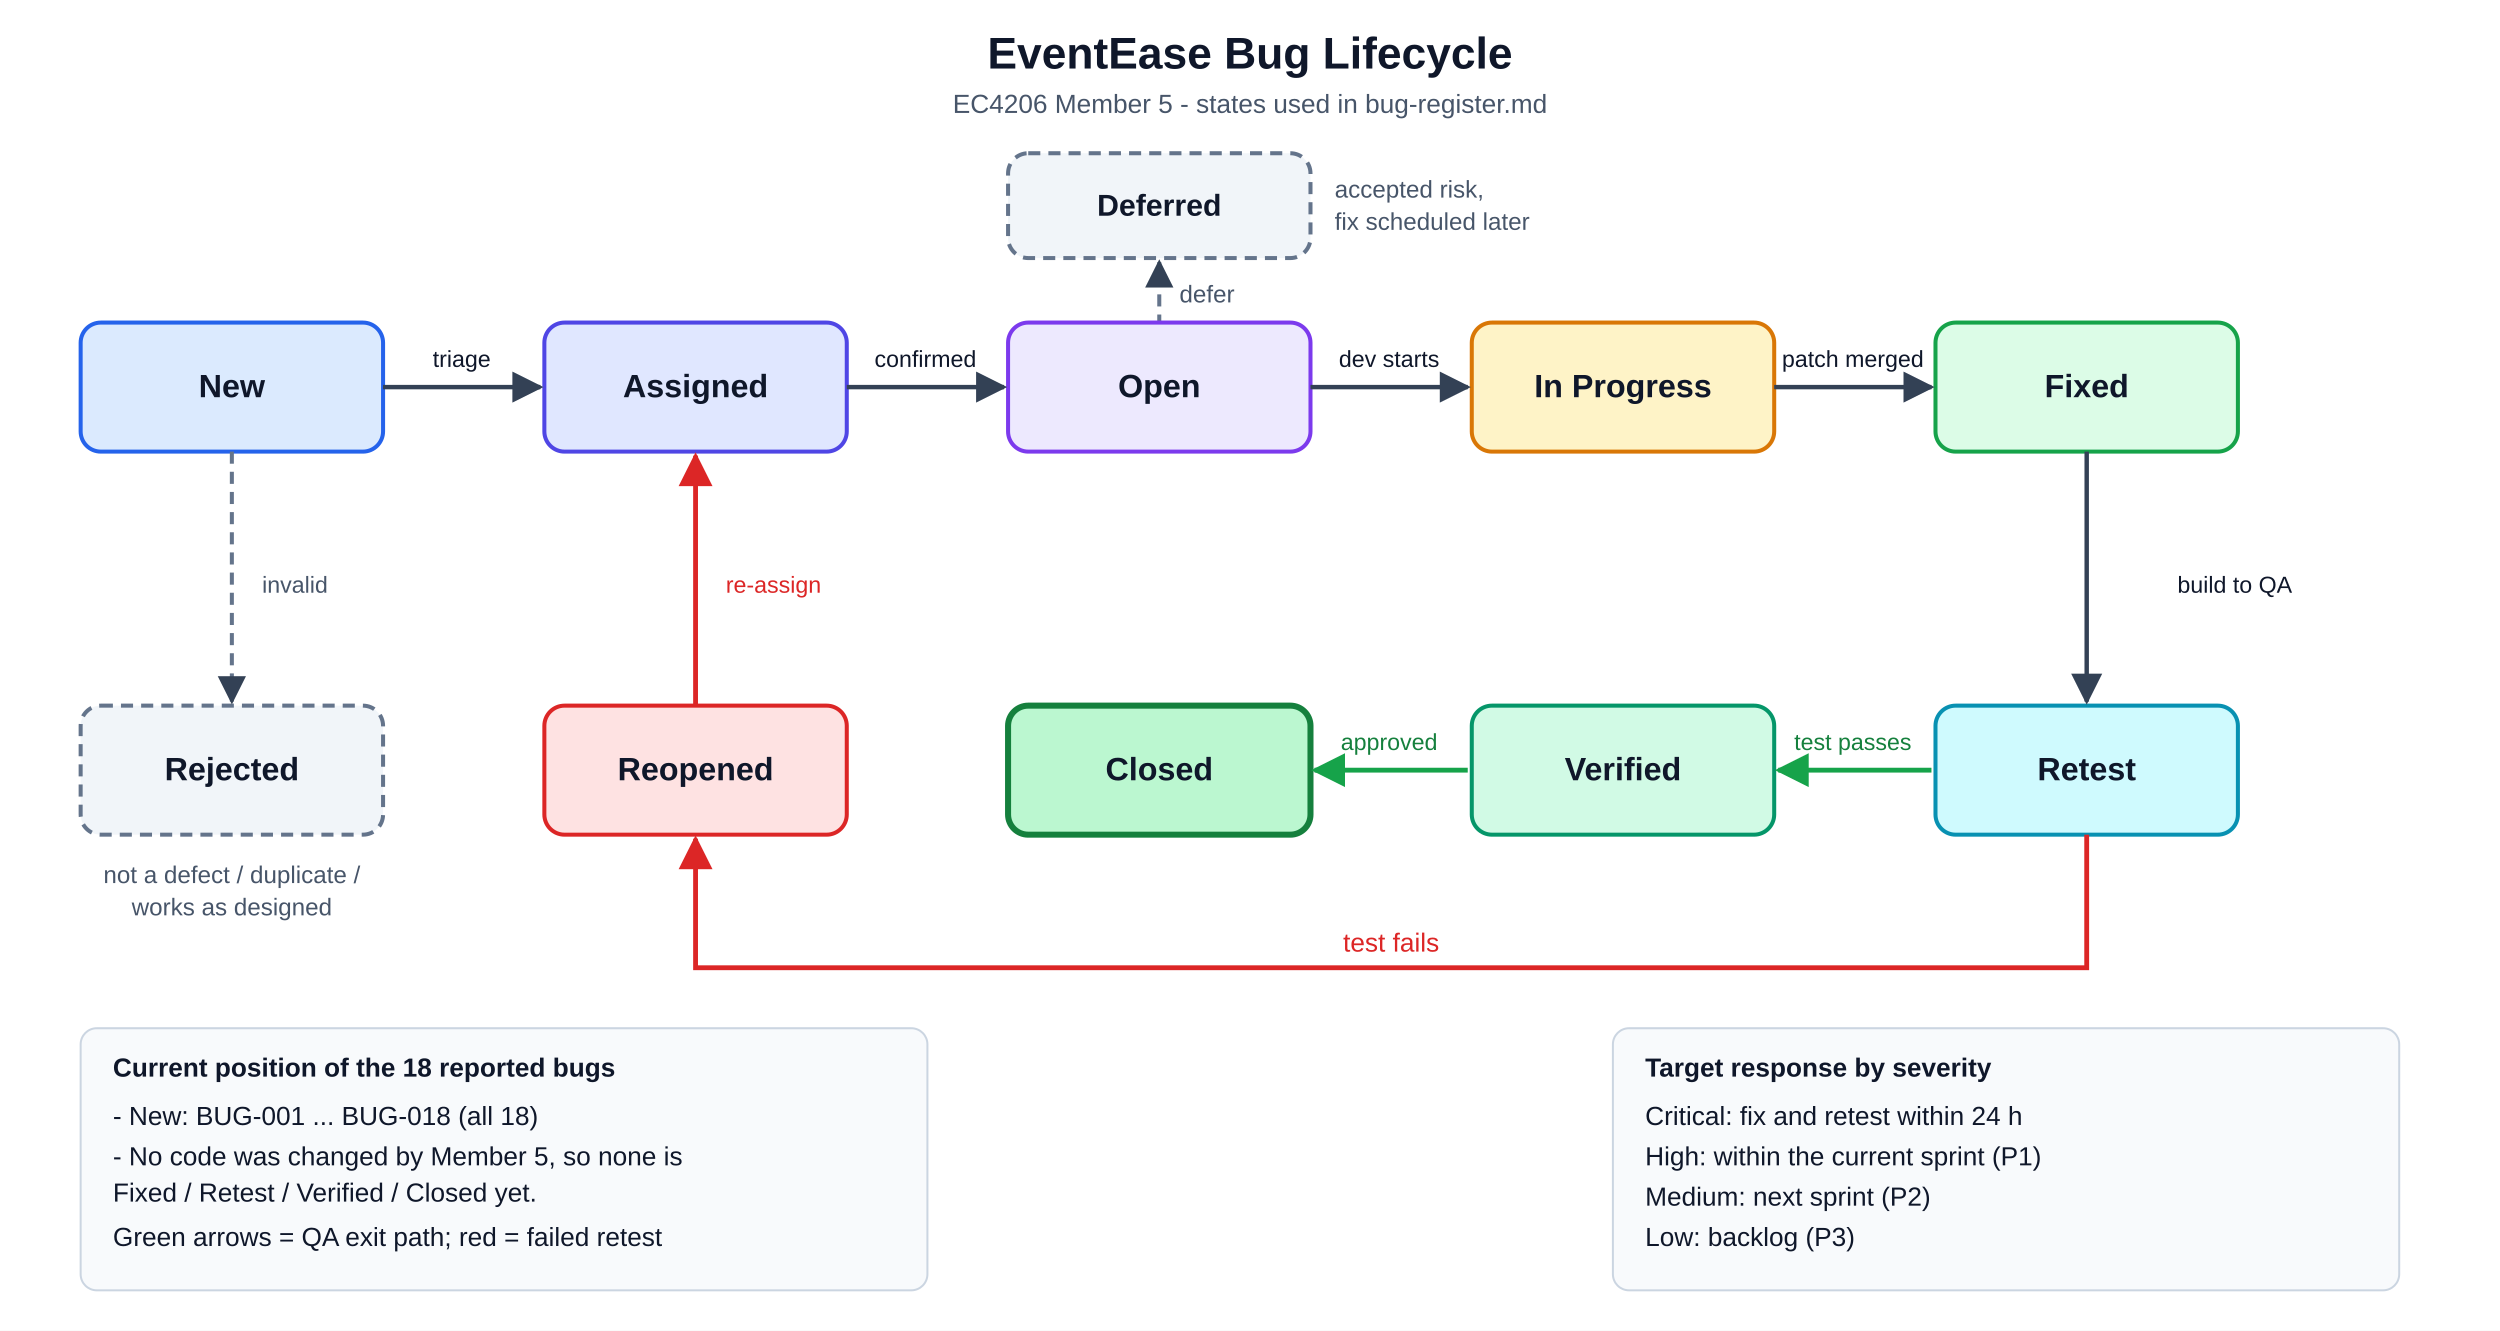
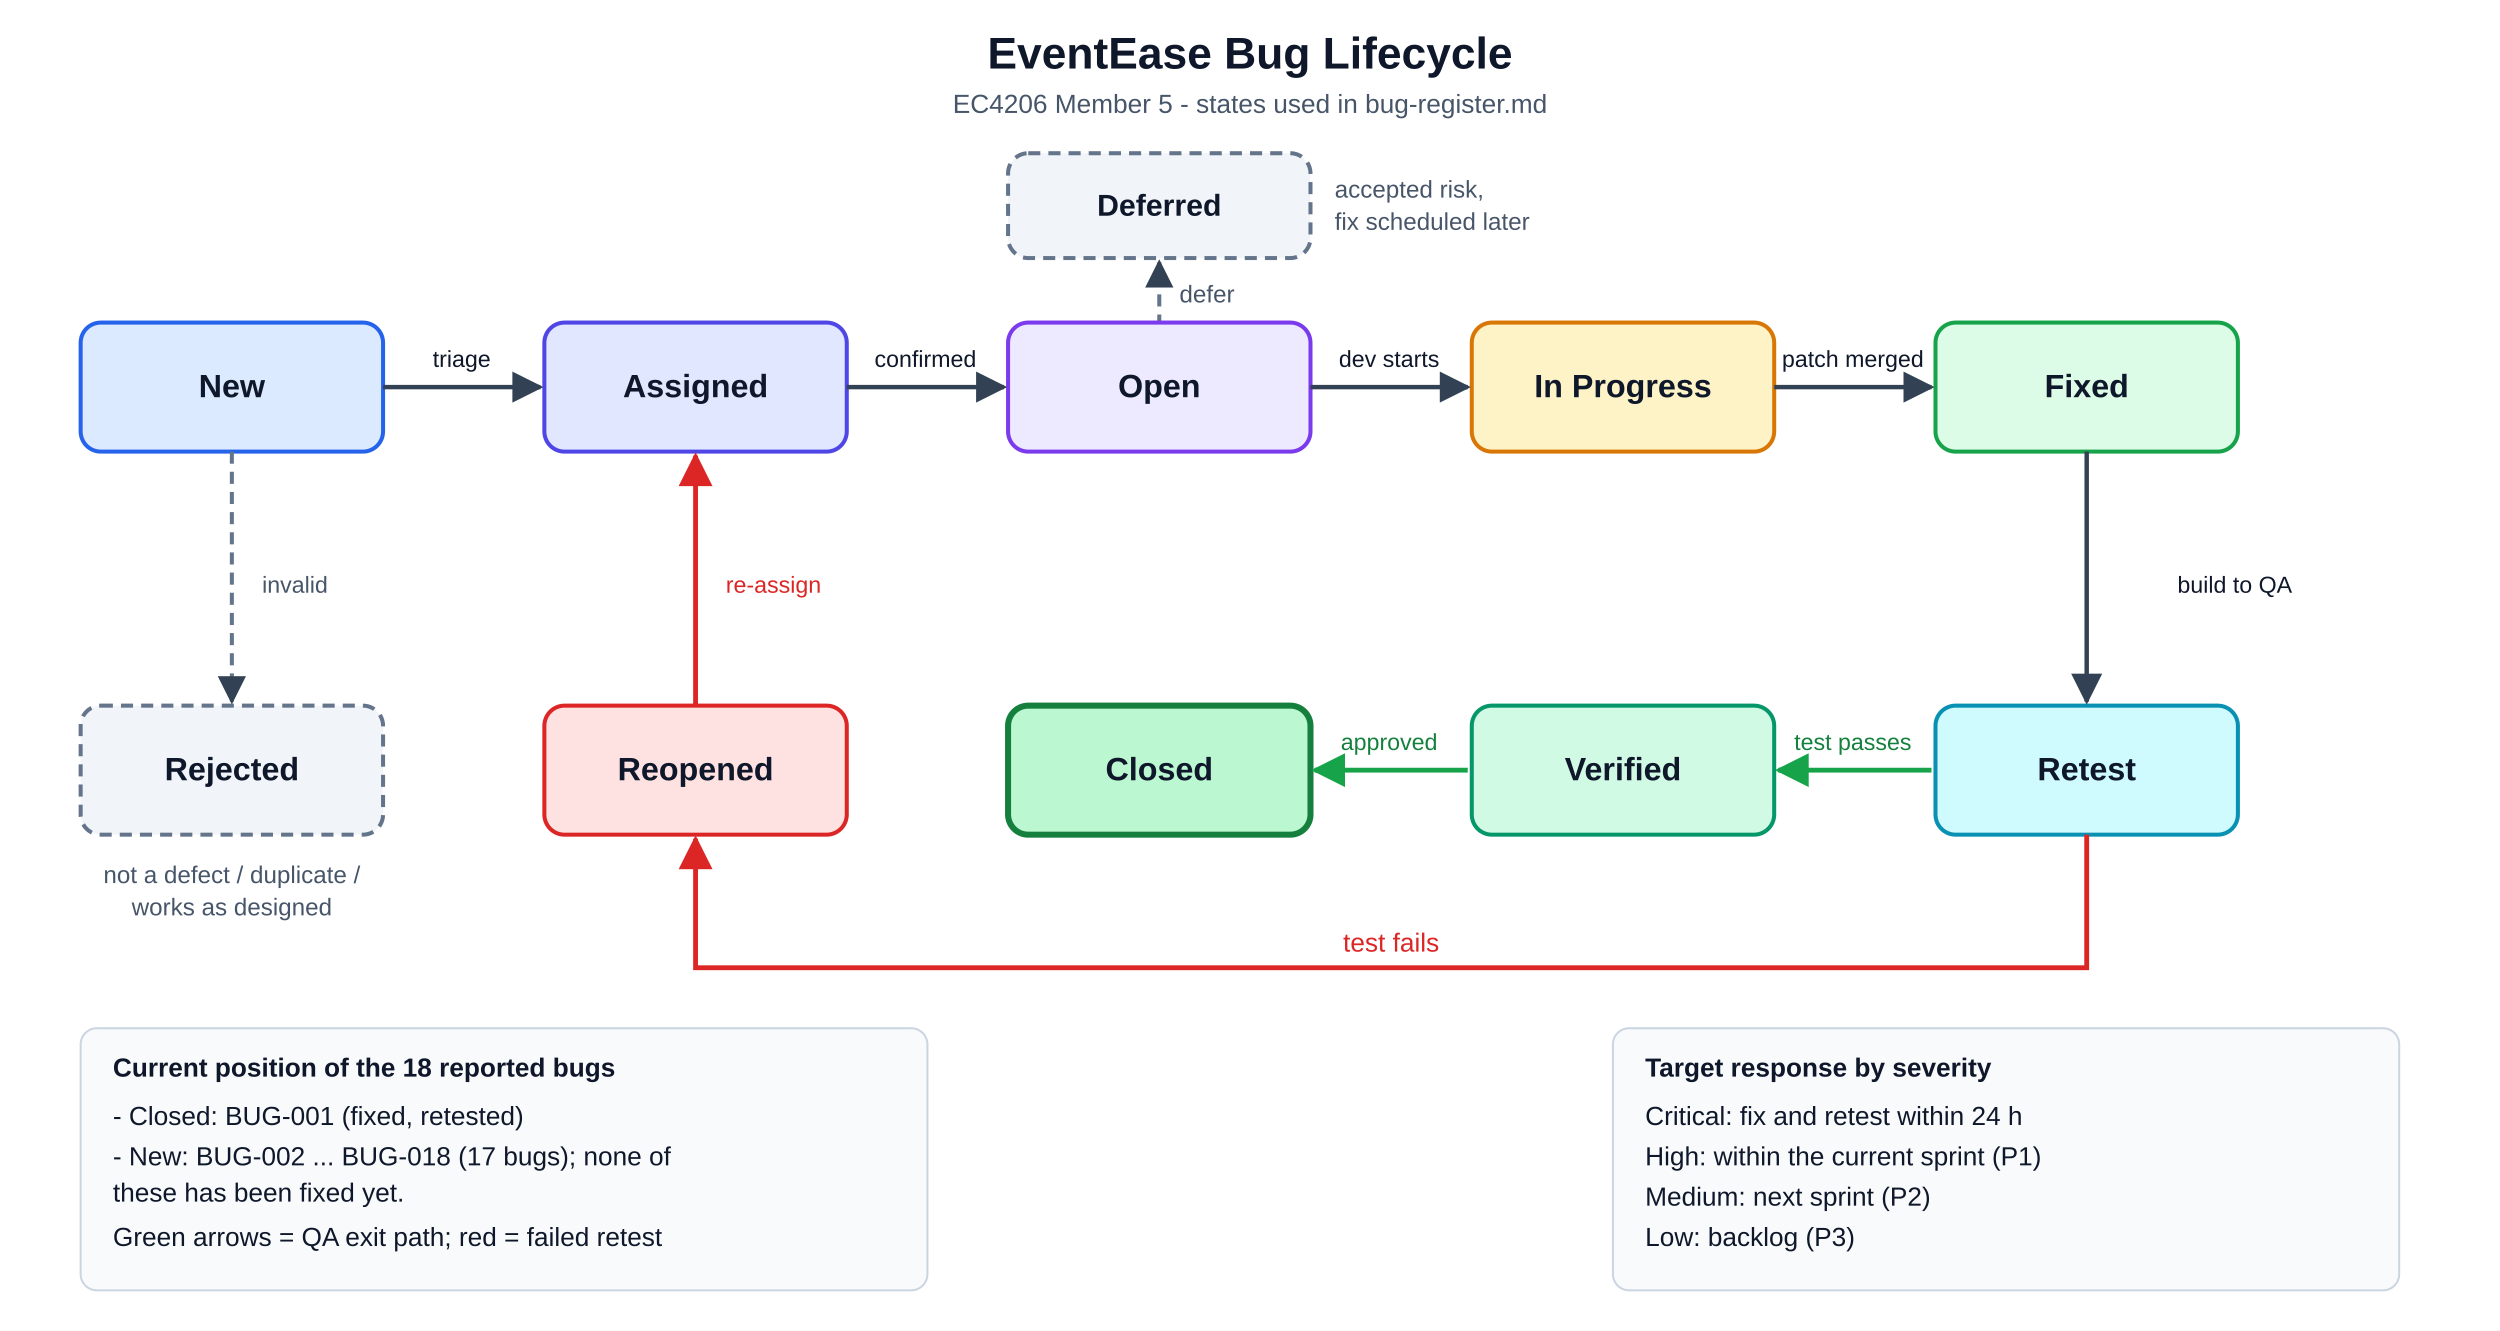
<svg xmlns="http://www.w3.org/2000/svg" viewBox="0 0 1240 660" width="1240" height="660" font-family="Segoe UI, Arial, sans-serif">
  <defs>
    <marker id="a" viewBox="0 0 10 10" refX="9" refY="5" markerWidth="7" markerHeight="7" orient="auto-start-reverse">
      <path d="M0,0 L10,5 L0,10 z" fill="#334155" />
    </marker>
    <marker id="r" viewBox="0 0 10 10" refX="9" refY="5" markerWidth="7" markerHeight="7" orient="auto-start-reverse">
      <path d="M0,0 L10,5 L0,10 z" fill="#dc2626" />
    </marker>
    <marker id="g" viewBox="0 0 10 10" refX="9" refY="5" markerWidth="7" markerHeight="7" orient="auto-start-reverse">
      <path d="M0,0 L10,5 L0,10 z" fill="#16a34a" />
    </marker>
  </defs>
  <rect width="1240" height="660" fill="#ffffff" />
  <text x="620" y="34" text-anchor="middle" font-size="22" font-weight="700" fill="#0f172a">EventEase Bug Lifecycle</text>
  <text x="620" y="56" text-anchor="middle" font-size="13" fill="#475569">EC4206 Member 5 - states used in bug-register.md</text>
  <rect x="500" y="76" width="150" height="52" rx="10" fill="#f1f5f9" stroke="#64748b" stroke-width="2" stroke-dasharray="6 4" />
  <text x="575" y="107" text-anchor="middle" font-size="15" font-weight="600" fill="#0f172a">Deferred</text>
  <text x="662" y="98" font-size="12" fill="#475569">accepted risk,</text>
  <text x="662" y="114" font-size="12" fill="#475569">fix scheduled later</text>
  <line x1="575" y1="162" x2="575" y2="130" stroke="#64748b" stroke-width="2" stroke-dasharray="6 4" marker-end="url(#a)" />
  <text x="585" y="150" font-size="12" fill="#475569">defer</text>
  <g transform="translate(0,70)">
    <g font-size="16" font-weight="600" text-anchor="middle" fill="#0f172a">
      <rect x="40" y="90" width="150" height="64" rx="10" fill="#dbeafe" stroke="#2563eb" stroke-width="2" />
      <text x="115" y="127">New</text>
      <rect x="270" y="90" width="150" height="64" rx="10" fill="#e0e7ff" stroke="#4f46e5" stroke-width="2" />
      <text x="345" y="127">Assigned</text>
      <rect x="500" y="90" width="150" height="64" rx="10" fill="#ede9fe" stroke="#7c3aed" stroke-width="2" />
      <text x="575" y="127">Open</text>
      <rect x="730" y="90" width="150" height="64" rx="10" fill="#fef3c7" stroke="#d97706" stroke-width="2" />
      <text x="805" y="127">In Progress</text>
      <rect x="960" y="90" width="150" height="64" rx="10" fill="#dcfce7" stroke="#16a34a" stroke-width="2" />
      <text x="1035" y="127">Fixed</text>
      <rect x="960" y="280" width="150" height="64" rx="10" fill="#cffafe" stroke="#0891b2" stroke-width="2" />
      <text x="1035" y="317">Retest</text>
      <rect x="730" y="280" width="150" height="64" rx="10" fill="#d1fae5" stroke="#059669" stroke-width="2" />
      <text x="805" y="317">Verified</text>
      <rect x="500" y="280" width="150" height="64" rx="10" fill="#bbf7d0" stroke="#15803d" stroke-width="3" />
      <text x="575" y="317">Closed</text>
      <rect x="270" y="280" width="150" height="64" rx="10" fill="#fee2e2" stroke="#dc2626" stroke-width="2" />
      <text x="345" y="317">Reopened</text>
      <rect x="40" y="280" width="150" height="64" rx="10" fill="#f1f5f9" stroke="#64748b" stroke-width="2" stroke-dasharray="6 4" />
      <text x="115" y="317">Rejected</text>
    </g>
    <g font-size="12" fill="#475569" text-anchor="middle">
      <text x="115" y="368">not a defect / duplicate /</text>
      <text x="115" y="384">works as designed</text>
    </g>
    <g stroke="#334155" stroke-width="2.2" fill="none" marker-end="url(#a)">
      <line x1="190" y1="122" x2="268" y2="122" />
      <line x1="420" y1="122" x2="498" y2="122" />
      <line x1="650" y1="122" x2="728" y2="122" />
      <line x1="880" y1="122" x2="958" y2="122" />
      <line x1="1035" y1="154" x2="1035" y2="278" />
    </g>
    <g stroke="#16a34a" stroke-width="2.4" fill="none" marker-end="url(#g)">
      <line x1="958" y1="312" x2="882" y2="312" />
      <line x1="728" y1="312" x2="652" y2="312" />
    </g>
    <g stroke="#dc2626" stroke-width="2.4" fill="none" marker-end="url(#r)">
      <path d="M1035 344 L1035 410 L345 410 L345 346" />
      <path d="M345 280 L345 156" />
    </g>
    <line x1="115" y1="154" x2="115" y2="278" stroke="#64748b" stroke-width="2" stroke-dasharray="6 4" marker-end="url(#a)" />
    <g font-size="11.5" fill="#0f172a" text-anchor="middle">
      <text x="229" y="112">triage</text>
      <text x="459" y="112">confirmed</text>
      <text x="689" y="112">dev starts</text>
      <text x="919" y="112">patch merged</text>
      <text x="1080" y="224" text-anchor="start">build to QA</text>
      <text x="919" y="302" fill="#15803d">test passes</text>
      <text x="689" y="302" fill="#15803d">approved</text>
      <text x="690" y="402" fill="#dc2626" font-size="13">test fails</text>
      <text x="360" y="224" fill="#dc2626" text-anchor="start">re-assign</text>
      <text x="130" y="224" fill="#475569" text-anchor="start">invalid</text>
    </g>
    <rect x="40" y="440" width="420" height="130" rx="8" fill="#f8fafc" stroke="#cbd5e1" />
    <g font-size="13" fill="#0f172a">
      <text x="56" y="464" font-weight="700">Current position of the 18 reported bugs</text>
-       <text x="56" y="488">- New: BUG-001 ... BUG-018 (all 18)</text>
-       <text x="56" y="508">- No code was changed by Member 5, so none is</text>
-       <text x="56" y="526">  Fixed / Retest / Verified / Closed yet.</text>
+       <text x="56" y="488">- Closed: BUG-001 (fixed, retested)</text>
+       <text x="56" y="508">- New: BUG-002 ... BUG-018 (17 bugs); none of</text>
+       <text x="56" y="526">  these has been fixed yet.</text>
      <text x="56" y="548">Green arrows = QA exit path; red = failed retest</text>
    </g>
    <rect x="800" y="440" width="390" height="130" rx="8" fill="#f8fafc" stroke="#cbd5e1" />
    <g font-size="13" fill="#0f172a">
      <text x="816" y="464" font-weight="700">Target response by severity</text>
      <text x="816" y="488">Critical: fix and retest within 24 h</text>
      <text x="816" y="508">High: within the current sprint (P1)</text>
      <text x="816" y="528">Medium: next sprint (P2)</text>
      <text x="816" y="548">Low: backlog (P3)</text>
    </g>
  </g>
</svg>
